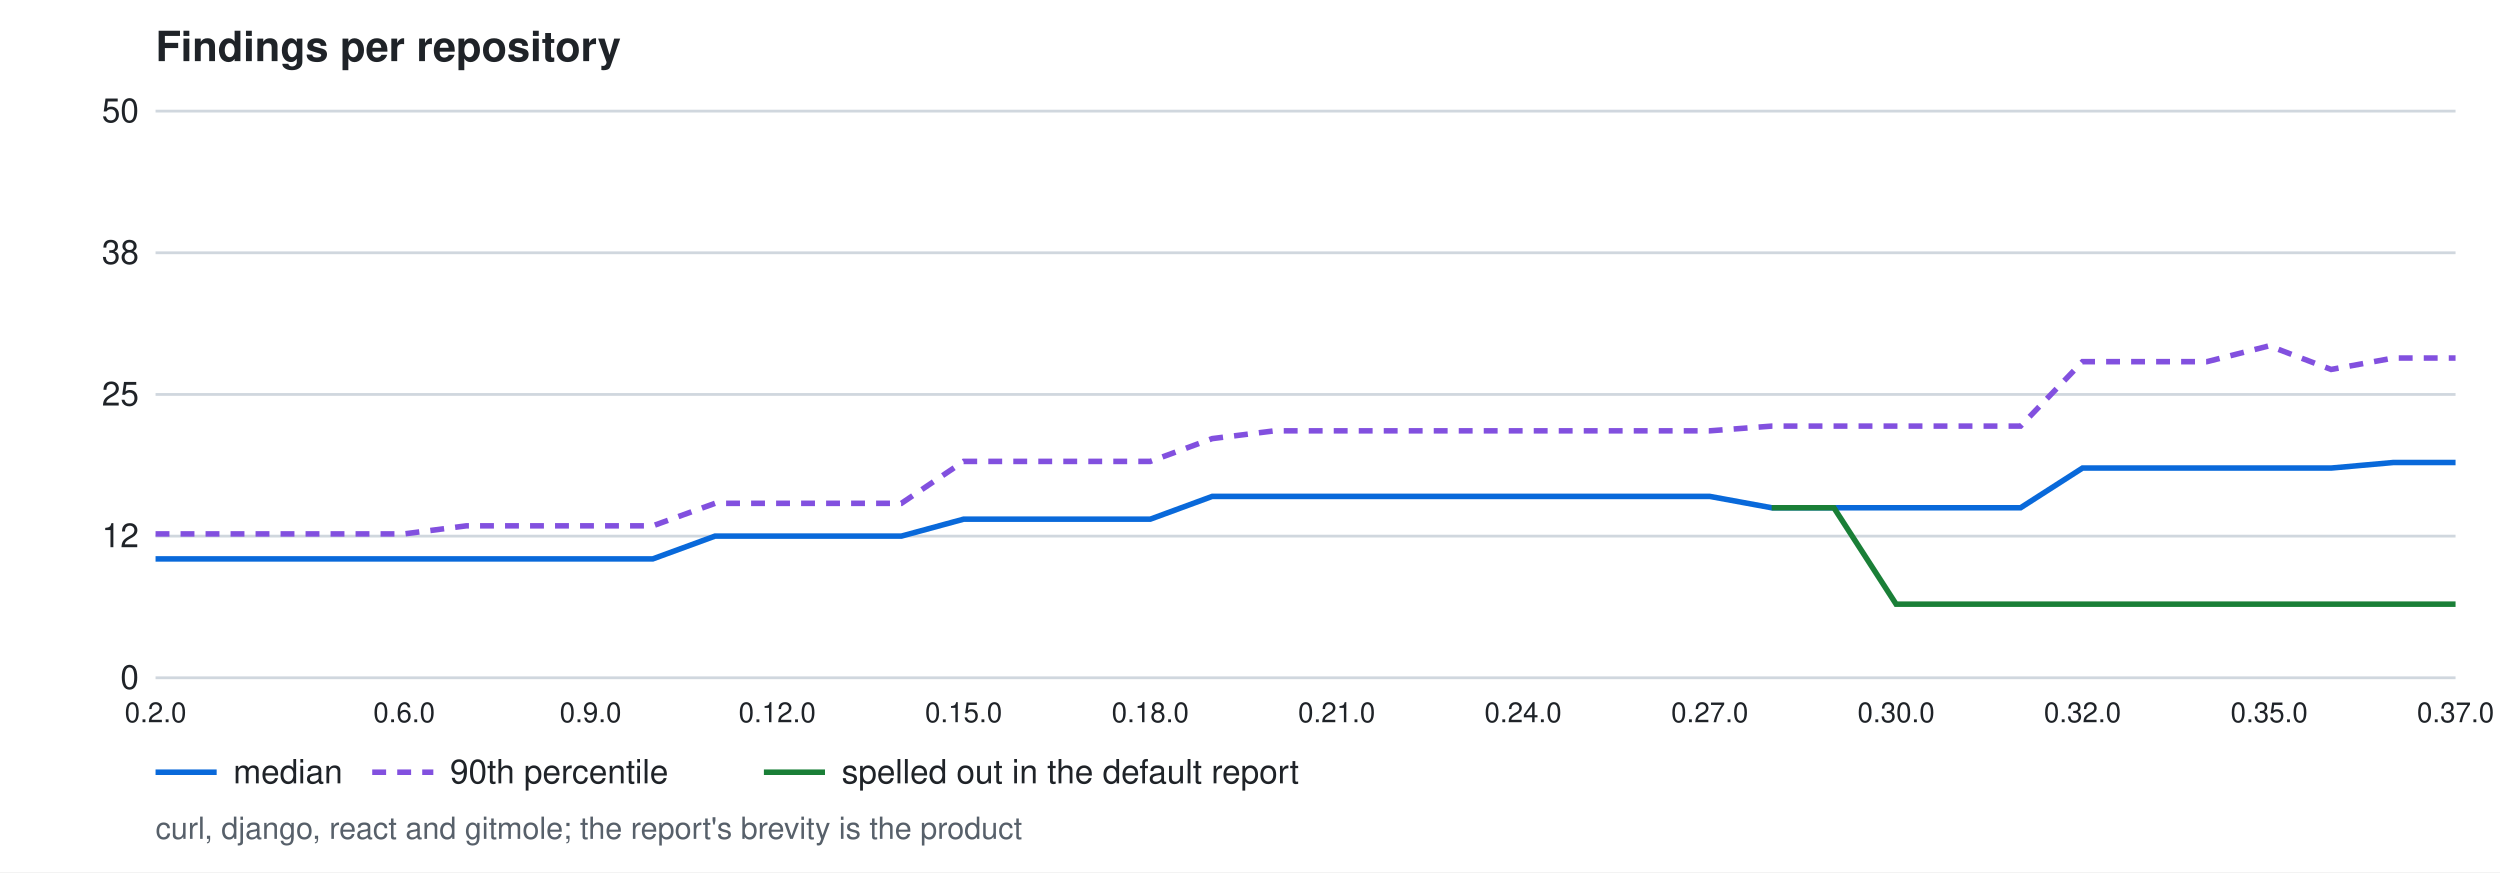
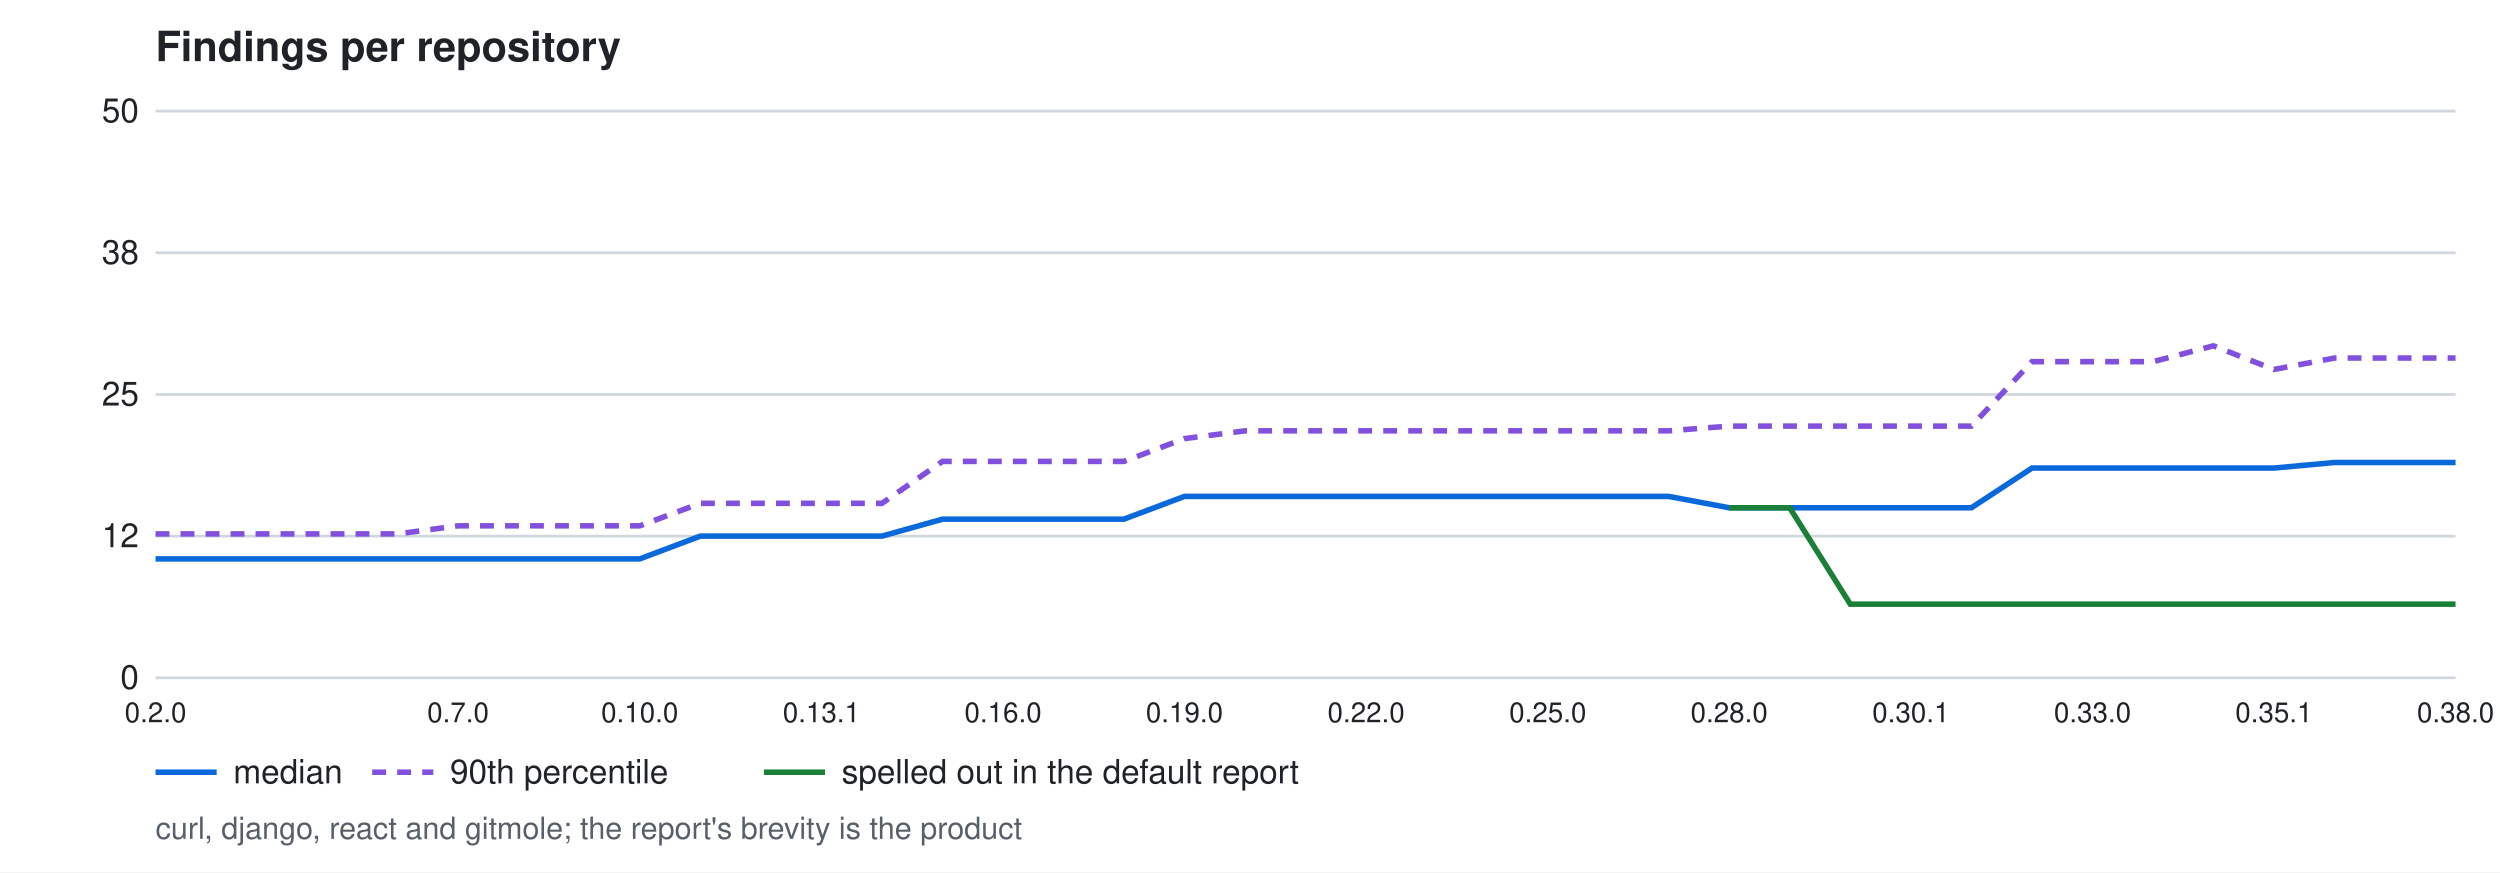
<svg xmlns="http://www.w3.org/2000/svg" width="900" height="314" viewBox="0 0 900 314" font-family="-apple-system,Segoe UI,Helvetica,Arial,sans-serif" font-size="12">
  <rect width="900" height="314" fill="#ffffff" />
  <text x="56" y="22" font-size="15" font-weight="600" fill="#1f2328">Findings per repository</text>
  <line x1="56" y1="244.0" x2="884" y2="244.0" stroke="#d0d7de" stroke-width="1" />
  <text x="50" y="248.0" text-anchor="end" fill="#1f2328">0</text>
  <line x1="56" y1="193.0" x2="884" y2="193.0" stroke="#d0d7de" stroke-width="1" />
  <text x="50" y="197.0" text-anchor="end" fill="#1f2328">12</text>
  <line x1="56" y1="142.0" x2="884" y2="142.0" stroke="#d0d7de" stroke-width="1" />
  <text x="50" y="146.0" text-anchor="end" fill="#1f2328">25</text>
  <line x1="56" y1="91.0" x2="884" y2="91.0" stroke="#d0d7de" stroke-width="1" />
  <text x="50" y="95.0" text-anchor="end" fill="#1f2328">38</text>
  <line x1="56" y1="40.0" x2="884" y2="40.0" stroke="#d0d7de" stroke-width="1" />
  <text x="50" y="44.0" text-anchor="end" fill="#1f2328">50</text>
  <text x="56.0" y="260" text-anchor="middle" fill="#1f2328" font-size="10">0.2.0</text>
-   <text x="145.5" y="260" text-anchor="middle" fill="#1f2328" font-size="10">0.6.0</text>
-   <text x="212.6" y="260" text-anchor="middle" fill="#1f2328" font-size="10">0.9.0</text>
-   <text x="279.8" y="260" text-anchor="middle" fill="#1f2328" font-size="10">0.12.0</text>
-   <text x="346.9" y="260" text-anchor="middle" fill="#1f2328" font-size="10">0.15.0</text>
-   <text x="414.1" y="260" text-anchor="middle" fill="#1f2328" font-size="10">0.18.0</text>
-   <text x="481.2" y="260" text-anchor="middle" fill="#1f2328" font-size="10">0.21.0</text>
-   <text x="548.3" y="260" text-anchor="middle" fill="#1f2328" font-size="10">0.24.0</text>
-   <text x="615.5" y="260" text-anchor="middle" fill="#1f2328" font-size="10">0.27.0</text>
-   <text x="682.6" y="260" text-anchor="middle" fill="#1f2328" font-size="10">0.30.0</text>
-   <text x="749.7" y="260" text-anchor="middle" fill="#1f2328" font-size="10">0.32.0</text>
-   <text x="816.9" y="260" text-anchor="middle" fill="#1f2328" font-size="10">0.35.0</text>
-   <text x="884.0" y="260" text-anchor="middle" fill="#1f2328" font-size="10">0.37.0</text>
-   <polyline points="56.0,201.2 78.4,201.2 100.8,201.2 123.1,201.2 145.5,201.2 167.9,201.2 190.3,201.2 212.6,201.2 235.0,201.2 257.4,193.0 279.8,193.0 302.2,193.0 324.5,193.0 346.9,186.9 369.3,186.9 391.7,186.9 414.1,186.9 436.4,178.7 458.8,178.7 481.2,178.7 503.6,178.7 525.9,178.7 548.3,178.7 570.7,178.7 593.1,178.7 615.5,178.7 637.8,182.8 660.2,182.8 682.6,182.8 705.0,182.8 727.4,182.8 749.7,168.5 772.1,168.5 794.5,168.5 816.9,168.5 839.2,168.5 861.6,166.5 884.0,166.5" fill="none" stroke="#0969da" stroke-width="2" />
-   <polyline points="56.0,192.2 78.4,192.2 100.8,192.2 123.1,192.2 145.5,192.2 167.9,189.3 190.3,189.3 212.6,189.3 235.0,189.3 257.4,181.2 279.8,181.2 302.2,181.2 324.5,181.2 346.9,166.1 369.3,166.1 391.7,166.1 414.1,166.1 436.4,157.9 458.8,155.1 481.2,155.1 503.6,155.1 525.9,155.1 548.3,155.1 570.7,155.1 593.1,155.1 615.5,155.1 637.8,153.4 660.2,153.4 682.6,153.4 705.0,153.4 727.4,153.4 749.7,130.2 772.1,130.2 794.5,130.2 816.9,124.5 839.2,133.0 861.6,128.9 884.0,128.9" fill="none" stroke="#8250df" stroke-width="2" stroke-dasharray="5 4" />
-   <polyline points="637.8,182.8 660.2,182.8 682.6,217.5 705.0,217.5 727.4,217.5 749.7,217.5 772.1,217.5 794.5,217.5 816.9,217.5 839.2,217.5 861.6,217.5 884.0,217.5" fill="none" stroke="#1a7f37" stroke-width="2" />
+   <text x="164.9" y="260" text-anchor="middle" fill="#1f2328" font-size="10">0.7.0</text>
+   <text x="230.3" y="260" text-anchor="middle" fill="#1f2328" font-size="10">0.10.0</text>
+   <text x="295.7" y="260" text-anchor="middle" fill="#1f2328" font-size="10">0.13.1</text>
+   <text x="361.1" y="260" text-anchor="middle" fill="#1f2328" font-size="10">0.16.0</text>
+   <text x="426.4" y="260" text-anchor="middle" fill="#1f2328" font-size="10">0.19.0</text>
+   <text x="491.8" y="260" text-anchor="middle" fill="#1f2328" font-size="10">0.22.0</text>
+   <text x="557.2" y="260" text-anchor="middle" fill="#1f2328" font-size="10">0.25.0</text>
+   <text x="622.5" y="260" text-anchor="middle" fill="#1f2328" font-size="10">0.28.0</text>
+   <text x="687.9" y="260" text-anchor="middle" fill="#1f2328" font-size="10">0.30.1</text>
+   <text x="753.3" y="260" text-anchor="middle" fill="#1f2328" font-size="10">0.33.0</text>
+   <text x="818.6" y="260" text-anchor="middle" fill="#1f2328" font-size="10">0.35.1</text>
+   <text x="884.0" y="260" text-anchor="middle" fill="#1f2328" font-size="10">0.38.0</text>
+   <polyline points="56.0,201.2 77.8,201.2 99.6,201.2 121.4,201.2 143.2,201.2 164.9,201.2 186.7,201.2 208.5,201.2 230.3,201.2 252.1,193.0 273.9,193.0 295.7,193.0 317.5,193.0 339.3,186.9 361.1,186.9 382.8,186.9 404.6,186.9 426.4,178.7 448.2,178.7 470.0,178.7 491.8,178.7 513.6,178.7 535.4,178.7 557.2,178.7 578.9,178.7 600.7,178.7 622.5,182.8 644.3,182.8 666.1,182.8 687.9,182.8 709.7,182.8 731.5,168.5 753.3,168.5 775.1,168.5 796.8,168.5 818.6,168.5 840.4,166.5 862.2,166.5 884.0,166.5" fill="none" stroke="#0969da" stroke-width="2" />
+   <polyline points="56.0,192.2 77.8,192.2 99.6,192.2 121.4,192.2 143.2,192.2 164.9,189.3 186.7,189.3 208.5,189.3 230.3,189.3 252.1,181.2 273.9,181.2 295.7,181.2 317.5,181.2 339.3,166.1 361.1,166.1 382.8,166.1 404.6,166.1 426.4,157.9 448.2,155.1 470.0,155.1 491.8,155.1 513.6,155.1 535.4,155.1 557.2,155.1 578.9,155.1 600.7,155.1 622.5,153.4 644.3,153.4 666.1,153.4 687.9,153.4 709.7,153.4 731.5,130.2 753.3,130.2 775.1,130.2 796.8,124.5 818.6,133.0 840.4,128.9 862.2,128.9 884.0,128.9" fill="none" stroke="#8250df" stroke-width="2" stroke-dasharray="5 4" />
+   <polyline points="622.5,182.8 644.3,182.8 666.1,217.5 687.9,217.5 709.7,217.5 731.5,217.5 753.3,217.5 775.1,217.5 796.8,217.5 818.6,217.5 840.4,217.5 862.2,217.5 884.0,217.5" fill="none" stroke="#1a7f37" stroke-width="2" />
  <line x1="56" y1="278" x2="78" y2="278" stroke="#0969da" stroke-width="2" />
  <text x="84" y="282" fill="#1f2328">median</text>
  <line x1="134" y1="278" x2="156" y2="278" stroke="#8250df" stroke-width="2" stroke-dasharray="5 4" />
  <text x="162" y="282" fill="#1f2328">90th percentile</text>
  <line x1="275" y1="278" x2="297" y2="278" stroke="#1a7f37" stroke-width="2" />
  <text x="303" y="282" fill="#1f2328">spelled out in the default report</text>
  <text x="56" y="302" fill="#57606a" font-size="11">curl, django, react and gitmole; the report's brevity is the product</text>
</svg>
